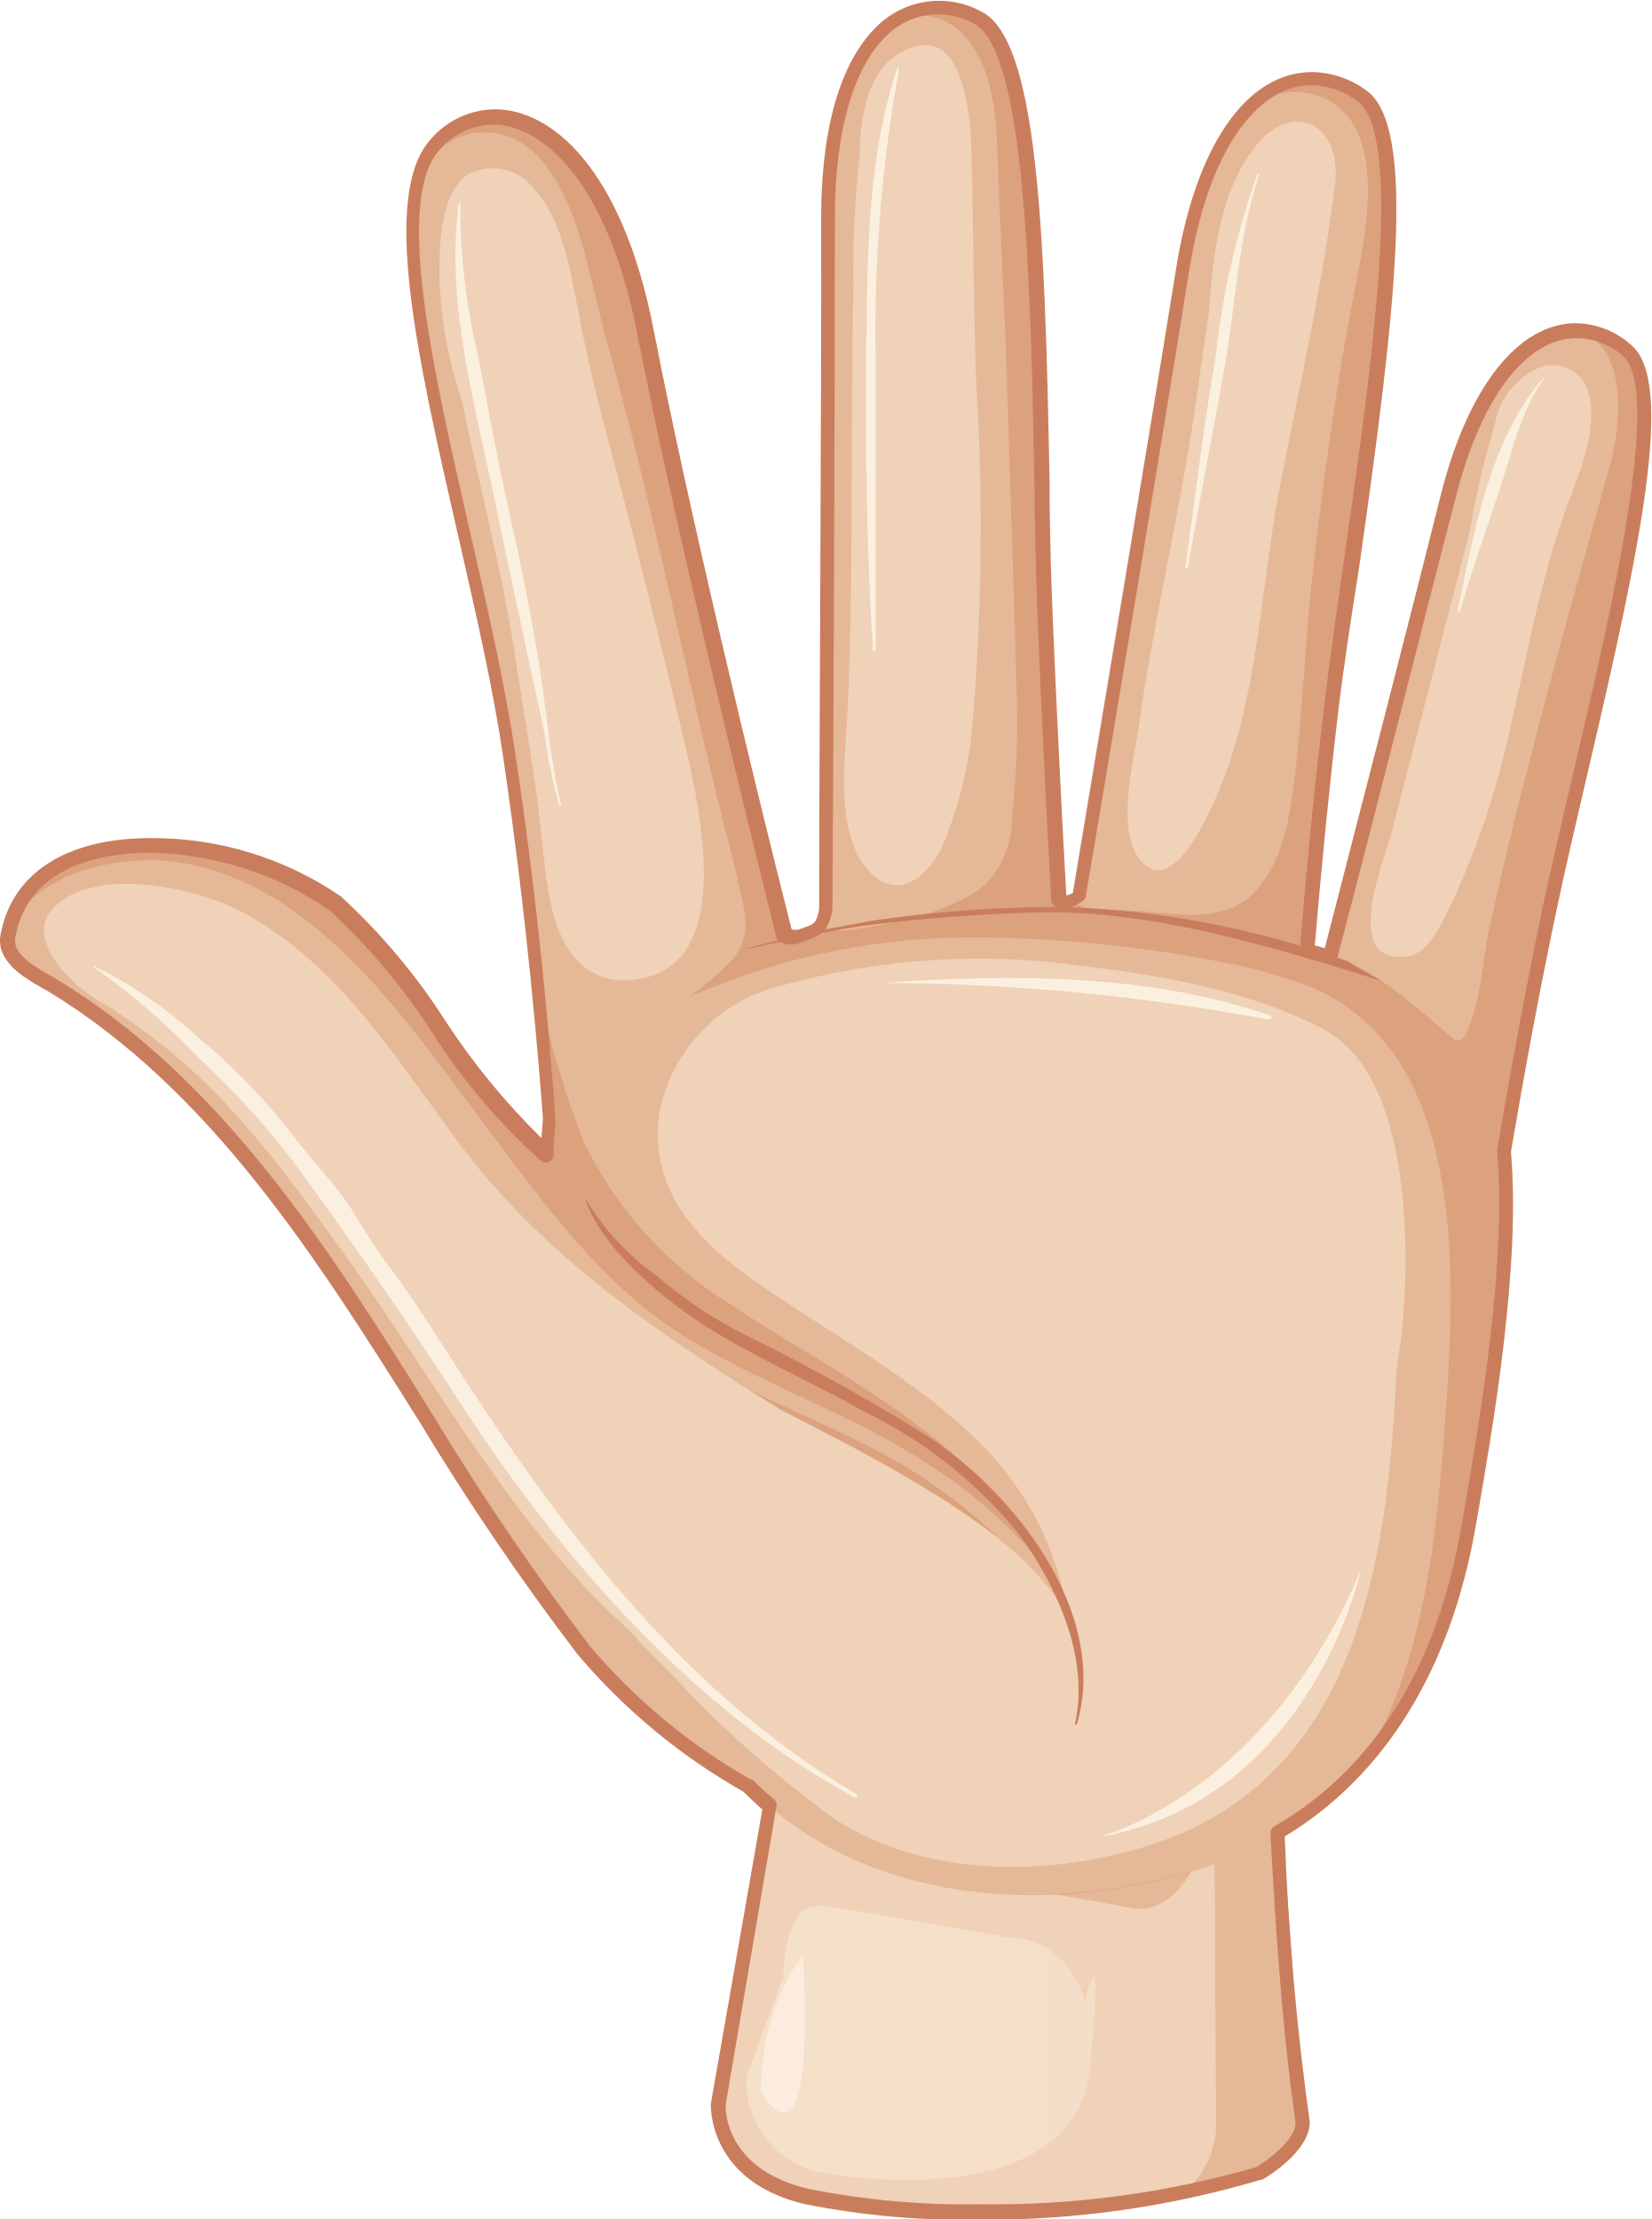
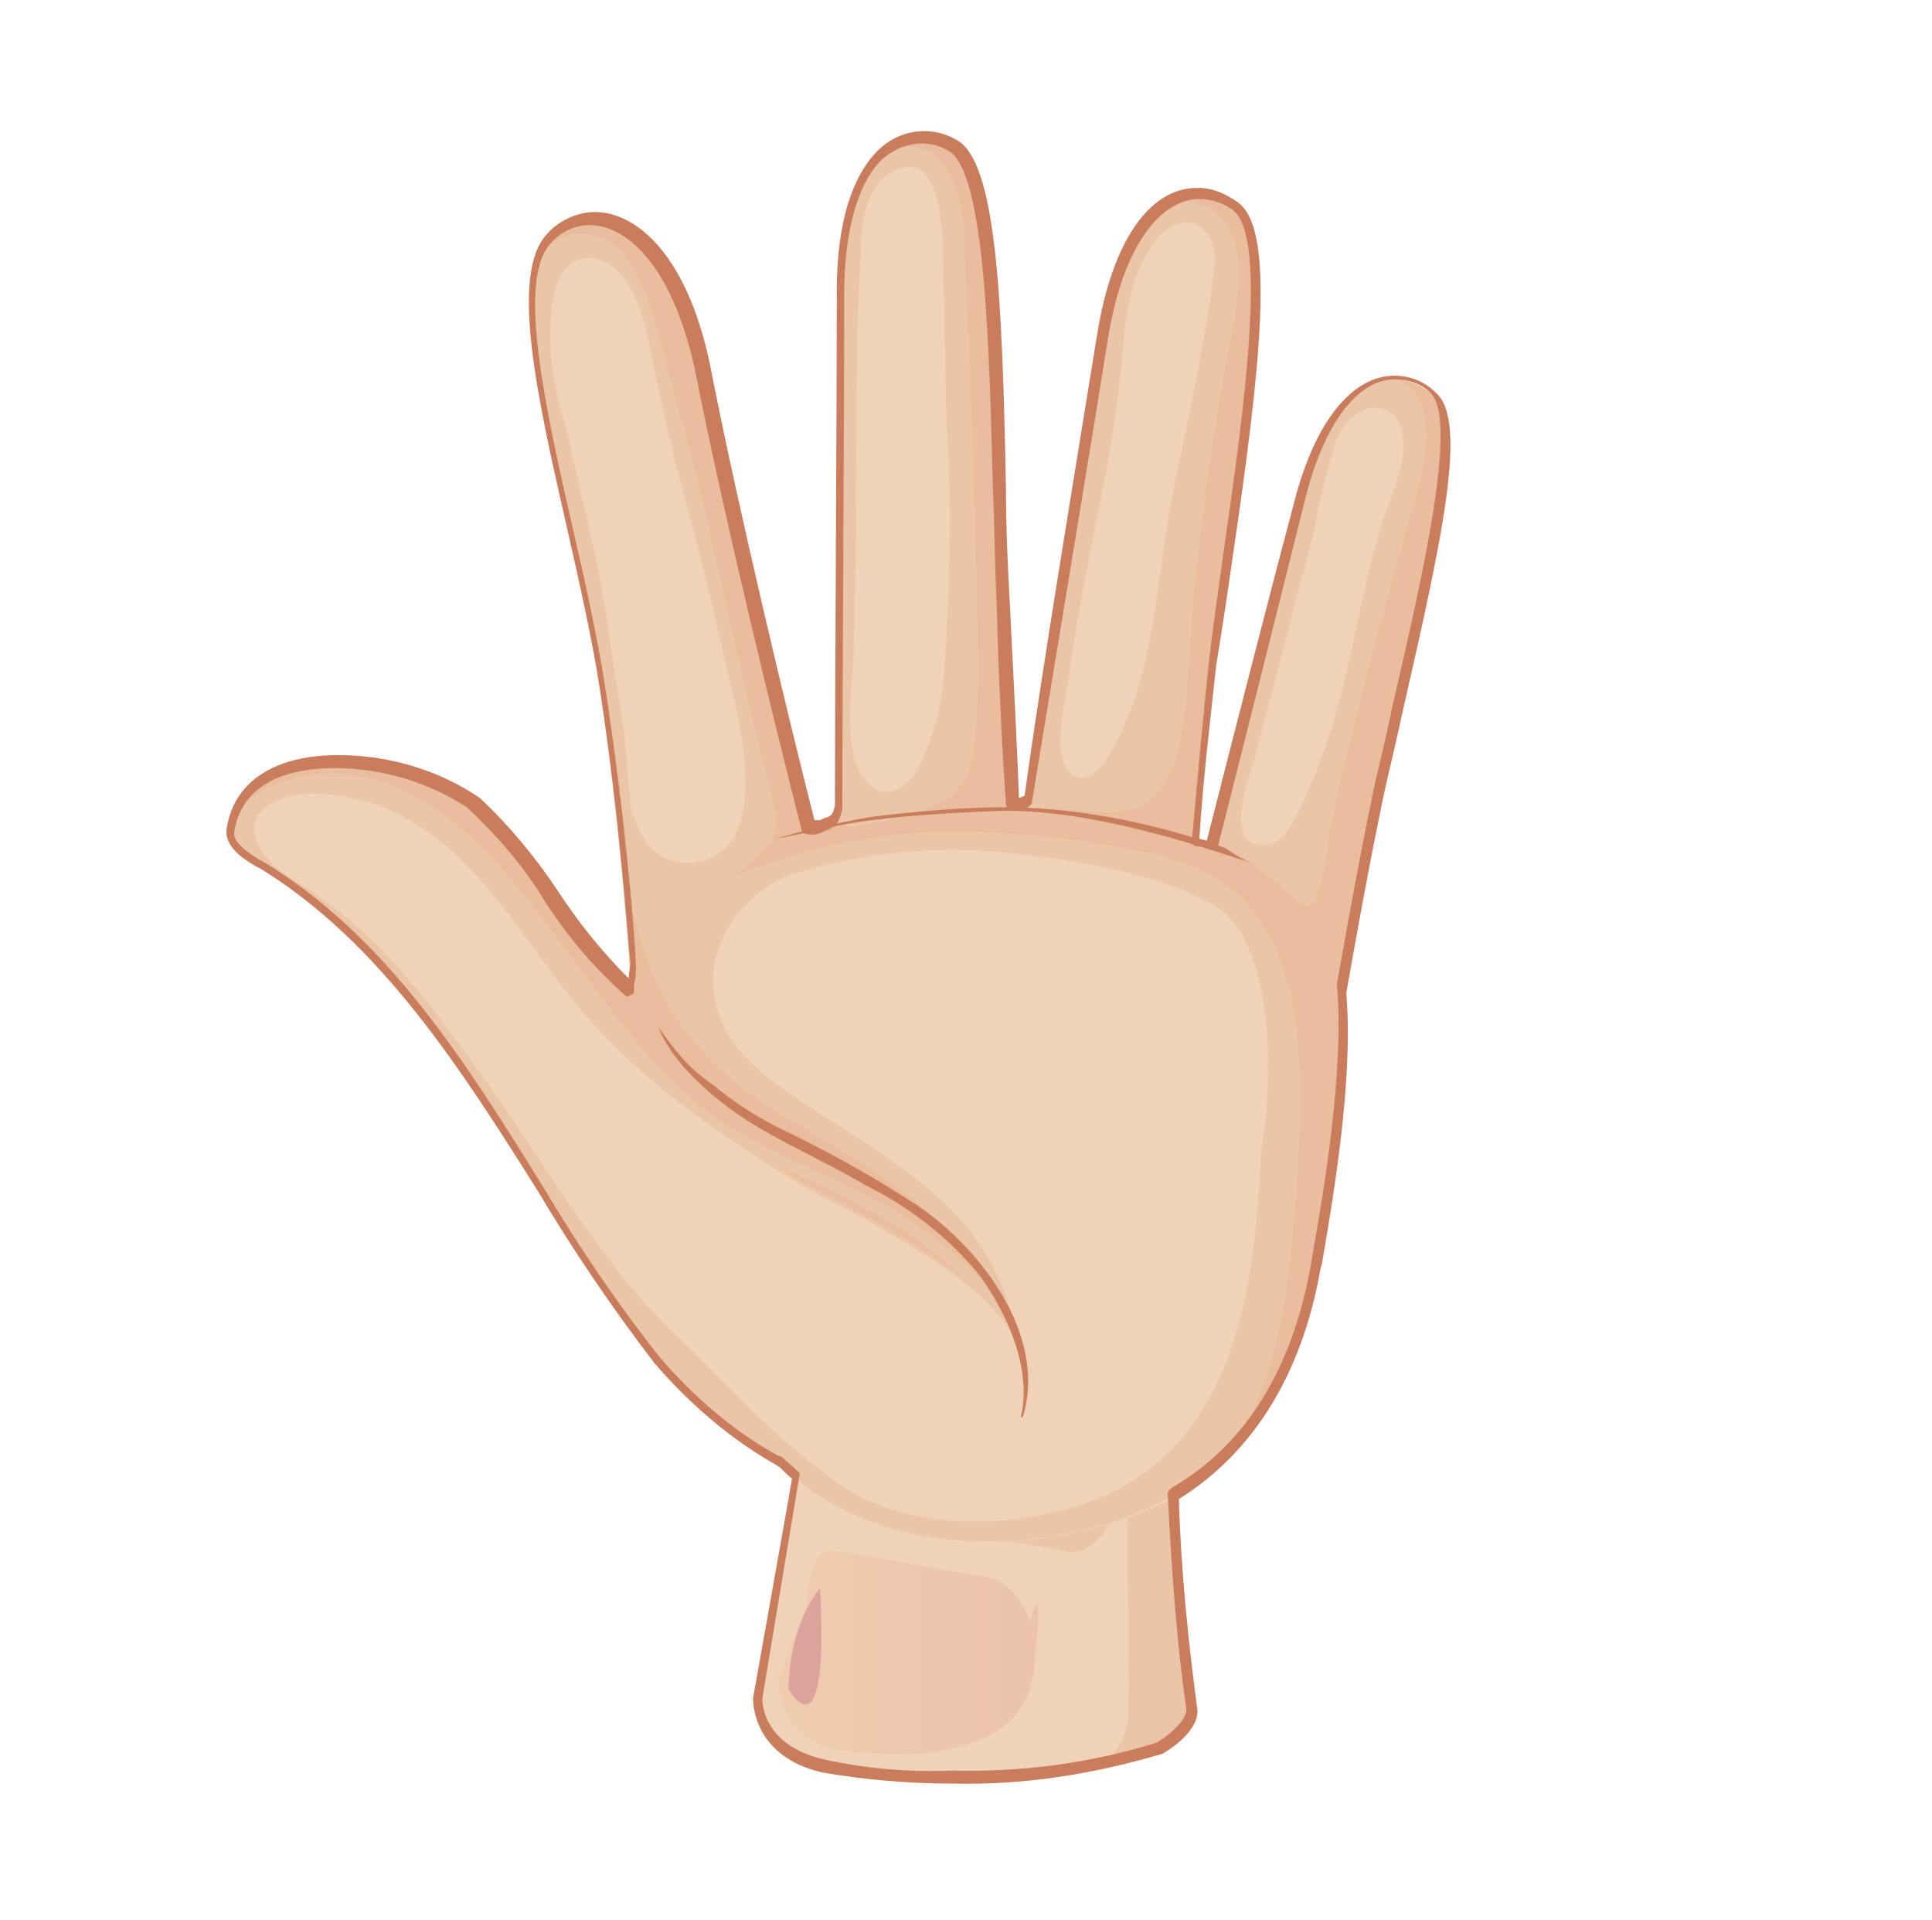
- <svg xmlns="http://www.w3.org/2000/svg" viewBox="0 0 66 88.7">
-   <defs>
-     <style>.cls-1{isolation:isolate;}.cls-2{fill:#e3c5af;}.cls-10,.cls-3{fill:#efd2b7;}.cls-4,.cls-8{fill:#e6b18e;}.cls-4,.cls-5,.cls-7{opacity:0.4;}.cls-4,.cls-7{mix-blend-mode:multiply;}.cls-10,.cls-5,.cls-6{mix-blend-mode:screen;}.cls-5{fill:url(#linear-gradient);}.cls-6{fill:#d49195;opacity:0.7;}.cls-9{fill:#ca7d5c;}.cls-10{opacity:0.8;}</style>
-     <linearGradient id="linear-gradient" x1="32.85" y1="106.93" x2="46.8" y2="106.93" gradientUnits="userSpaceOnUse">
-       <stop offset="0" stop-color="#efc4a4" />
-       <stop offset="1" stop-color="#e6ad99" />
-     </linearGradient>
-   </defs>
-   <g class="cls-1">
-     <g id="Capa_1" data-name="Capa 1">
-       <path class="cls-2" d="M33.89,95.67,31.7,109.4s-.14,2.77,3.51,3.65,12.41,1,18.11-.88c0,0,1.75-1,1.75-2,0,0-.88-14.9-1.32-14.75S33.89,95.67,33.89,95.67Z" transform="translate(-3 -25.27)" />
-       <path class="cls-3" d="M33.89,95.67,31.7,109.4s-.14,2.77,3.51,3.65,12.41,1,18.11-.88c0,0,1.75-1,1.75-2,0,0-.88-14.9-1.32-14.75S33.89,95.67,33.89,95.67Z" transform="translate(-3 -25.27)" />
-       <path class="cls-4" d="M53.75,95.38c-.3.1-10,.2-15.68.25a7.19,7.19,0,0,0,3.33,4.12c2.1,1.16,4.45,1.3,6.75,1.78,4,.83,3.28-10.92,3.46,8.81a3.7,3.7,0,0,1-1.31,2.6,25.6,25.6,0,0,0,3-.77s1.75-1,1.75-2C55.07,110.13,54.19,95.23,53.75,95.38Z" transform="translate(-3 -25.27)" />
-       <path class="cls-5" d="M43.37,102.73c2.34,0,3,2.53,3,2.53s.78-3.41.2,2.63-10.42,4.28-10.42,4.28a3.71,3.71,0,0,1-3.31-3.89l1.46-4s0-3,1.51-2.83S43.37,102.73,43.37,102.73Z" transform="translate(-3 -25.27)" />
-       <path class="cls-6" d="M35.1,103.46s-1.61,1.7-1.7,5.4C33.4,108.86,35.59,112.9,35.1,103.46Z" transform="translate(-3 -25.27)" />
-       <path class="cls-3" d="M28.81,38.52c-1.65-8.47-6.09-10-8.39-7.52-2.82,3.06,1.63,15.59,2.94,24.41C24.59,63.7,25,70.79,25,70.79l10.22-4.72S30.74,48.49,28.81,38.52Z" transform="translate(-3 -25.27)" />
-       <path class="cls-3" d="M45.63,66.78s-.5-8-.85-16.33.14-23.07-2.72-24.5-6,.84-6,8c0,9-.1,30-.1,30Z" transform="translate(-3 -25.27)" />
-       <path class="cls-3" d="M57.42,29.14c-2.6-1.87-6.05-.14-7.18,7-1.4,8.86-4.9,29.55-4.9,29.55L54.76,70s.44-7.92,1.43-16.22S60,31,57.42,29.14Z" transform="translate(-3 -25.27)" />
-       <path class="cls-3" d="M68,39.31c-2.22-1.91-5.52-.61-7.12,5.79-2,8-6.86,26.62-6.86,26.62l8.26,4.71s1-7.2,2.61-14.71S70.24,41.23,68,39.31Z" transform="translate(-3 -25.27)" />
-       <path class="cls-3" d="M62,67.43a11.79,11.79,0,0,0-6.72-4.13c-.22-1.59-1.77-2.7-4.42-3.21a6.39,6.39,0,0,0-4.63.92c-1.95,1.65-2.41-4.27-5.23-4.39-1.65-.06-3.57,2.2-4.88,4.1a5.52,5.52,0,0,1,0,.71c-.16,1.06-.44,1-1,1.22-.83.32-1.13-.62-1.61-1.06a4.47,4.47,0,0,0-2.24-1c-2.18-.28-5.8,1.73-6.28,10.36s1.36,18.24,7.43,25.12,15.84,4.54,15.84,4.54c10.3-1.68,12.78-10,13.51-14.22S64.51,70.83,62,67.43Z" transform="translate(-3 -25.27)" />
-       <path class="cls-3" d="M34.86,77.31a6.57,6.57,0,0,0-.69-1c-2-2.4-5.37-2.62-8-4.09-4.12-2.31-6.2-8-9.79-10.93-3-2.45-12.12-4-13.08,1.38-.17.94,1.07,1.54,1.72,1.93,9.81,5.92,14.39,17.91,21.3,26.61,1.84,2.32,7,6.62,9.34,6.13,3.52-.72.41-9.44.46-12.07S36.22,79.65,34.86,77.31Z" transform="translate(-3 -25.27)" />
-       <g class="cls-7">
-         <path class="cls-8" d="M68,39.31c-2.22-1.91-5.52-.61-7.12,5.79-1.13,4.5-3.17,12.4-4.74,18.43a7.72,7.72,0,0,0-.91-.23v0c.23-2.76.54-6.11.95-9.53,1-8.3,3.84-22.75,1.23-24.61s-6.05-.14-7.18,7c-1,6.24-3,18.36-4.13,25a.85.85,0,0,1-.8.19c-.16-3-.36-6.85-.53-10.81-.36-8.36.14-23.07-2.72-24.5s-6,.84-6,8S36,56,36,61.64c-.16.83-.44.8-1,1a.72.72,0,0,1-.66,0C33,57,30.21,45.75,28.81,38.52c-1.65-8.47-6.09-10-8.39-7.52-2.82,3.06,1.63,15.59,2.94,24.41C24.34,62,24.81,67.91,25,70c0,.3-.05.61-.07.94,0,.14,0,.28,0,.43-3.3-2.66-5.3-7.44-8.49-10-3-2.45-12.12-4-13.08,1.38-.17.94,1.07,1.54,1.72,1.93,9.81,5.92,14.39,17.91,21.3,26.61a24.13,24.13,0,0,0,6.55,5.42c6.09,6.14,15.28,3.93,15.28,3.93,10.3-1.68,12.78-10,13.51-14.22.54-3.15,1.85-10.24,1.43-15.05.45-2.67,1.07-6.1,1.8-9.6C66.47,54.21,70.24,41.23,68,39.31ZM48.5,54.39c.54-3.88,1.44-7.69,2.07-11.56.27-1.62.47-3.3.74-5,.16-2.36.44-4.87,1.83-6.66,1.53-2,3.51-.91,3.22,1.47-.5,4-1.4,8-2.17,11.9s-.86,8.15-2.28,11.85c-.27.69-1.81,4.7-3.19,3.41C47.52,58.71,48.3,55.77,48.5,54.39Zm-11.61-1c.23-5.58.1-11.17.22-16.75a39.72,39.72,0,0,1,.25-5.15c0-1.94.51-4,2.35-4.39,2-.41,2.11,3.49,2.13,4.59.07,3,.07,5.91.18,8.87a95,95,0,0,1-.12,13.29,16.11,16.11,0,0,1-1.26,5.31c-.61,1.25-1.88,2.19-3,.83C36.31,58.44,36.82,55.26,36.89,53.4ZM24.54,57.78c-.27-2.21-.68-4.41-1-6.6-.54-3.35-1.4-6.6-2.08-9.91a16.7,16.7,0,0,1-.9-4.94c0-1.21,0-3.44,1.25-4.16l.1,0a.24.24,0,0,1,.13-.07,2.06,2.06,0,0,1,2.36.8C25.44,34,25.78,36,26.07,37.48c.37,2,.83,3.85,1.34,5.77q1.44,5.39,2.74,10.82c.58,2.47,2.49,9.4-1.39,10.29-2.2.51-3.34-1-3.75-3C24.76,60.19,24.7,59,24.54,57.78ZM59,78.73c-.07.47-.13.93-.19,1.4-.34,7.7-1.63,16.11-9.62,18.82-4,1.35-9.09,1.43-12.76-.92a43.31,43.31,0,0,1-6.58-5.83q-.87-.84-1.68-1.74C23.54,86.33,20.57,80.75,17,75.73c-2.37-3.3-4.79-6.72-8.11-9.14-.42-.31-.92-.66-1.4-1a7.08,7.08,0,0,1-1.48-1c-.69-.63-1.74-1.92-1-2.87,1.46-1.89,5.61-1,7.38-.14,4,2,6.33,5.85,8.87,9.27,3.3,4.45,7.55,7.37,12.17,10.3l.75.47c1.81.94,3.62,1.85,5.34,2.88,2.34,1.4,4.83,3,6.16,5.39a12.19,12.19,0,0,0-3.34-6.76c-2.7-2.76-6.12-4.5-9.24-6.7-2.31-1.64-4.16-3.62-3.75-6.66a6.51,6.51,0,0,1,4.91-5.11,29.43,29.43,0,0,1,12.07-.77c3.24.39,6.71,1,9.62,2.55C59.76,68.5,59.26,76.69,59,78.73Zm4-22.85a32.1,32.1,0,0,1-2,5.54c-.3.64-.91,2-1.75,2.08-2.61.37-1-3.71-.69-4.73,1-3.86,2-7.7,3-11.55.07-.26.13-.54.2-.82a35.64,35.64,0,0,1,1-4.22,3,3,0,0,1,1.82-2.24,1.55,1.55,0,0,1,1.63.46c1,1.46-.16,3.94-.68,5.37C64.38,49.05,63.86,52.52,63,55.88Z" transform="translate(-3 -25.27)" />
+ <svg xmlns="http://www.w3.org/2000/svg" version="1.1" id="Capa_1" x="0px" y="0px" viewBox="0 0 103.9 103.2" style="enable-background:new 0 0 103.9 103.2;" xml:space="preserve">
+   <style type="text/css">
+ 	.st0{fill:#E3C5AF;}
+ 	.st1{fill:#EFD2B7;}
+ 	.st2{opacity:0.4;fill:#E6B18E;enable-background:new    ;}
+ 	.st3{opacity:0.4;fill:url(#SVGID_1_);enable-background:new    ;}
+ 	.st4{opacity:0.7;fill:#D49195;enable-background:new    ;}
+ 	.st5{opacity:0.4;}
+ 	.st6{fill:#E6B18E;}
+ 	.st7{fill:#CA7D5C;}
+ 	.st8{opacity:0.8;fill:#EFD2B7;enable-background:new    ;}
+ </style>
+   <g>
+     <g>
+       <path class="st0" d="M42.9,77.6l-2.2,13.7c0,0-0.1,2.8,3.5,3.7s12.4,1,18.1-0.9c0,0,1.8-1,1.8-2c0,0-0.9-14.9-1.3-14.8    S42.9,77.6,42.9,77.6z" />
+       <path class="st1" d="M42.9,77.6l-2.2,13.7c0,0-0.1,2.8,3.5,3.7s12.4,1,18.1-0.9c0,0,1.8-1,1.8-2c0,0-0.9-14.9-1.3-14.8    S42.9,77.6,42.9,77.6z" />
+       <path class="st2" d="M62.8,77.3c-0.3,0.1-10,0.2-15.7,0.2c0.5,1.7,1.7,3.2,3.3,4.1c2.1,1.2,4.5,1.3,6.8,1.8    c4,0.8,3.3-10.9,3.5,8.8c-0.1,1-0.5,1.9-1.3,2.6c1-0.2,2-0.5,3-0.8c0,0,1.7-1,1.7-2C64.1,92.1,63.2,77.2,62.8,77.3z" />
+       <linearGradient id="SVGID_1_" gradientUnits="userSpaceOnUse" x1="44.879" y1="-14.166" x2="58.829" y2="-14.166" gradientTransform="matrix(1 0 0 -1 -3 74.6894)">
+         <stop offset="0" style="stop-color:#EFC4A4" />
+         <stop offset="1" style="stop-color:#E6AD99" />
+       </linearGradient>
+       <path class="st3" d="M52.4,84.7c2.3,0,3,2.5,3,2.5s0.8-3.4,0.2,2.6s-10.4,4.3-10.4,4.3c-2-0.2-3.4-1.9-3.3-3.9l1.5-4    c0,0,0-3,1.5-2.8S52.4,84.7,52.4,84.7z" />
+       <path class="st4" d="M44.1,85.4c0,0-1.6,1.7-1.7,5.4C42.4,90.8,44.6,94.8,44.1,85.4z" />
+       <path class="st1" d="M37.8,20.4c-1.6-8.5-6.1-10-8.4-7.5c-2.8,3.1,1.6,15.6,2.9,24.4c1.2,8.3,1.6,15.4,1.6,15.4L44.2,48    C44.2,48,39.8,30.4,37.8,20.4z" />
+       <path class="st1" d="M54.7,48.7c0,0-0.5-8-0.8-16.3s0.1-23.1-2.7-24.5s-6,0.8-6,8c0,9-0.1,30-0.1,30L54.7,48.7z" />
+       <path class="st1" d="M66.4,11.1c-2.6-1.9-6-0.1-7.2,7c-1.4,8.9-4.9,29.6-4.9,29.6l9.4,4.3c0,0,0.4-7.9,1.4-16.2    C66.2,27.4,69,12.9,66.4,11.1z" />
+       <path class="st1" d="M77,21.2c-2.2-1.9-5.5-0.6-7.1,5.8c-2,8-6.9,26.6-6.9,26.6l8.3,4.7c0,0,1-7.2,2.6-14.7S79.3,23.2,77,21.2z" />
+       <path class="st1" d="M71,49.4c-1.7-2.1-4.1-3.6-6.7-4.1c-0.2-1.6-1.8-2.7-4.4-3.2c-1.6-0.3-3.3,0-4.6,0.9c-2,1.7-2.4-4.3-5.2-4.4    c-1.7-0.1-3.6,2.2-4.9,4.1c0,0.2,0,0.5,0,0.7c-0.2,1.1-0.4,1-1,1.2c-0.8,0.3-1.1-0.6-1.6-1.1c-0.6-0.5-1.4-0.9-2.2-1    c-2.2-0.3-5.8,1.7-6.3,10.4s1.4,18.2,7.4,25.1s15.8,4.5,15.8,4.5c10.3-1.7,12.8-10,13.5-14.2C71.5,64.1,73.5,52.8,71,49.4z" />
+       <path class="st1" d="M43.9,59.2c-0.2-0.4-0.4-0.7-0.7-1c-2-2.4-5.4-2.6-8-4.1c-4.1-2.3-6.2-8-9.8-10.9c-3-2.5-12.1-4-13.1,1.4    c-0.2,0.9,1.1,1.5,1.7,1.9c9.8,5.9,14.4,17.9,21.3,26.6c1.8,2.3,7,6.6,9.3,6.1c3.5-0.7,0.4-9.4,0.5-12.1S45.2,61.6,43.9,59.2z" />
+       <g class="st5">
+         <path class="st6" d="M77,21.2c-2.2-1.9-5.5-0.6-7.1,5.8c-1.1,4.5-3.2,12.4-4.7,18.4c-0.3-0.1-0.6-0.2-0.9-0.2l0,0     c0.2-2.8,0.5-6.1,1-9.5c1-8.3,3.8-22.8,1.2-24.6c-2.6-1.9-6-0.1-7.2,7c-1,6.2-3,18.4-4.1,25c-0.2,0.2-0.5,0.3-0.8,0.2     c-0.2-3-0.4-6.8-0.5-10.8C53.4,24.1,53.9,9.4,51.1,8s-6,0.8-6,8s0,22,0,27.6c-0.2,0.8-0.4,0.8-1,1c-0.2,0.1-0.5,0.1-0.7,0     c-1.3-5.6-4.1-16.9-5.5-24.1c-1.6-8.5-6.1-10-8.4-7.5c-2.8,3.1,1.6,15.6,2.9,24.4c1,6.6,1.5,12.5,1.6,14.6c0,0.3,0,0.6-0.1,0.9     c0,0.1,0,0.3,0,0.4c-3.3-2.7-5.3-7.4-8.5-10c-3-2.5-12.1-4-13.1,1.4c-0.2,0.9,1.1,1.5,1.7,1.9c9.8,5.9,14.4,17.9,21.3,26.6     c1.8,2.2,4.1,4,6.5,5.4c6.1,6.1,15.3,3.9,15.3,3.9c10.3-1.7,12.8-10,13.5-14.2c0.5-3.2,1.8-10.2,1.4-15.1     c0.4-2.7,1.1-6.1,1.8-9.6C75.5,36.1,79.3,23.2,77,21.2z M57.5,36.3c0.5-3.9,1.4-7.7,2.1-11.6c0.3-1.6,0.5-3.3,0.7-5     c0.2-2.4,0.4-4.9,1.8-6.7c1.5-2,3.5-0.9,3.2,1.5c-0.5,4-1.4,8-2.2,11.9s-0.9,8.1-2.3,11.8c-0.3,0.7-1.8,4.7-3.2,3.4     C56.5,40.6,57.3,37.7,57.5,36.3z M45.9,35.3c0.2-5.6,0.1-11.2,0.2-16.7c0-1.7,0.1-3.4,0.2-5.2c0-1.9,0.5-4,2.3-4.4     c2-0.4,2.1,3.5,2.1,4.6c0.1,3,0.1,5.9,0.2,8.9c0.3,4.4,0.2,8.9-0.1,13.3c-0.1,1.8-0.5,3.6-1.3,5.3c-0.6,1.2-1.9,2.2-3,0.8     C45.3,40.4,45.8,37.2,45.9,35.3L45.9,35.3z M33.6,39.7c-0.3-2.2-0.7-4.4-1-6.6c-0.5-3.3-1.4-6.6-2.1-9.9     c-0.5-1.6-0.9-3.3-0.9-4.9c0-1.2,0-3.4,1.2-4.2h0.1c0,0,0.1-0.1,0.1-0.1c0.9-0.3,1.8,0,2.4,0.8c1,1.1,1.4,3.1,1.7,4.6     c0.4,2,0.8,3.8,1.3,5.8c1,3.6,1.9,7.2,2.7,10.8c0.6,2.5,2.5,9.4-1.4,10.3c-2.2,0.5-3.3-1-3.8-3C33.8,42.1,33.7,40.9,33.6,39.7z      M68,60.7c-0.1,0.5-0.1,0.9-0.2,1.4c-0.3,7.7-1.6,16.1-9.6,18.8c-4,1.3-9.1,1.4-12.8-0.9c-2.4-1.7-4.6-3.7-6.6-5.8     c-0.6-0.6-1.1-1.1-1.7-1.7c-4.6-4.1-7.6-9.7-11.2-14.7c-2.4-3.3-4.8-6.7-8.1-9.1c-0.4-0.3-0.9-0.7-1.4-1c-0.5-0.3-1-0.6-1.5-1     c-0.7-0.6-1.7-1.9-1-2.9c1.5-1.9,5.6-1,7.4-0.1c4,2,6.3,5.9,8.9,9.3c3.3,4.4,7.6,7.4,12.2,10.3l0.8,0.5c1.8,0.9,3.6,1.9,5.3,2.9     c2.3,1.4,4.8,3,6.2,5.4c-0.4-2.5-1.5-4.9-3.3-6.8c-2.7-2.8-6.1-4.5-9.2-6.7c-2.3-1.6-4.2-3.6-3.8-6.7c0.5-2.5,2.4-4.5,4.9-5.1     c3.9-1.1,8-1.4,12.1-0.8c3.2,0.4,6.7,1,9.6,2.5C68.8,50.4,68.3,58.6,68,60.7z M72,37.8c-0.5,1.9-1.2,3.8-2,5.5     c-0.3,0.6-0.9,2-1.8,2.1c-2.6,0.4-1-3.7-0.7-4.7c1-3.9,2-7.7,3-11.5c0.1-0.3,0.1-0.5,0.2-0.8c0.2-1.4,0.6-2.8,1-4.2     c0.2-1,0.9-1.9,1.8-2.2c0.6-0.2,1.2,0,1.6,0.5c1,1.5-0.2,3.9-0.7,5.4C73.4,31,72.9,34.4,72,37.8z" />
      </g>
-       <g class="cls-7">
-         <path class="cls-8" d="M68,39.31a3.11,3.11,0,0,0-1.93-.8c2,.59,1.73,3.71,1.3,5.27-1.12,4.06-2.27,8.12-3.31,12.2-.54,2.12-1.07,4.26-1.53,6.4-.31,1.41-.33,3.06-1,4.34a.29.29,0,0,1-.46.06c-1.55-1.31-3-2.69-4.88-3.36l0,.11a7.72,7.72,0,0,0-.91-.23v0c.23-2.76.54-6.11.95-9.53,1-8.3,3.84-22.75,1.23-24.61a3.21,3.21,0,0,0-4.22.2,2.92,2.92,0,0,1,3,0c2.2,1.39,1.32,5.4.92,7.42-.74,3.79-1.27,7.64-1.7,11.47-.28,2.51-.37,5-.65,7.55-.18,1.63-.4,3.59-1.48,4.92-1.48,1.83-3.87.84-5.9.94a2,2,0,0,1-1.62-.42.75.75,0,0,1-.49,0c-.16-3-.36-6.85-.53-10.81-.36-8.36.14-23.07-2.72-24.5a3.19,3.19,0,0,0-3.53.29,2.38,2.38,0,0,1,2.84.31c1.34,1.3,1.45,3.41,1.5,5.16.11,3.15.3,6.3.39,9.45.11,3.77.25,7.53.35,11.3A38,38,0,0,1,43.45,58a3.86,3.86,0,0,1-1.05,2.61c-1.33,1.12-3.63,1.57-5.33,1.82a2.06,2.06,0,0,1-1.3-.19c-.17.24-.41.28-.75.41a.72.72,0,0,1-.66,0C33,57,30.21,45.75,28.81,38.52c-1.65-8.47-6.09-10-8.39-7.52a3.17,3.17,0,0,0-.68,1.36,2.93,2.93,0,0,1,2.07-1.75c3.92-.62,4.64,5.42,5.36,8,1.75,6.16,3,12.42,4.52,18.64.36,1.48.79,3,1.07,4.46a2.29,2.29,0,0,1-.42,1.84,10.67,10.67,0,0,1-1.81,1.56c.53-.22,1.06-.41,1.58-.62a27.72,27.72,0,0,1,9.63-1.75A52.3,52.3,0,0,1,52,63.76a15.33,15.33,0,0,1,2.35.61c7,1.92,6.88,10.76,6.48,16.67-.28,4.17-.6,8.48-2.17,12.39a12.05,12.05,0,0,1-1.34,2.45,18.75,18.75,0,0,0,4.33-9.51c.54-3.15,1.85-10.24,1.43-15.05.45-2.67,1.07-6.1,1.8-9.6C66.47,54.21,70.24,41.23,68,39.31Z" transform="translate(-3 -25.27)" />
-         <path class="cls-8" d="M32.22,77.43a15.72,15.72,0,0,1-5.9-6.54,36.93,36.93,0,0,1-1.82-6.25c.24,2.44.39,4.34.46,5.35,0,.3-.05.61-.07.94,0,.14,0,.28,0,.43-3.3-2.66-5.3-7.44-8.49-10-3-2.44-12-4-13.06,1.29a3,3,0,0,1,.53-1c1.15-1.49,3.44-2,5.22-2,6,.18,10,6.2,13.25,10.53,2.25,3,4.56,6.27,7.77,8.35s7,3.23,10.22,5.42a19.23,19.23,0,0,1,4,3.47C42,82.79,36.4,80.2,32.22,77.43Z" transform="translate(-3 -25.27)" />
-         <path class="cls-8" d="M33,80.85l.41.26.75.47c1.81.94,3.62,1.85,5.34,2.88a29.27,29.27,0,0,1,3.44,2.33,20.57,20.57,0,0,0-4.59-3.37C36.61,82.47,34.77,81.72,33,80.85Z" transform="translate(-3 -25.27)" />
+       <g class="st5">
+         <path class="st6" d="M77,21.2c-0.5-0.5-1.2-0.8-1.9-0.8c2,0.6,1.7,3.7,1.3,5.3c-1.1,4.1-2.3,8.1-3.3,12.2     c-0.5,2.1-1.1,4.3-1.5,6.4c-0.3,1.4-0.3,3.1-1,4.3c-0.1,0.1-0.3,0.2-0.4,0.1c0,0,0,0-0.1,0c-1.6-1.3-3-2.7-4.9-3.4v0.1     c-0.3-0.1-0.6-0.2-0.9-0.2l0,0c0.2-2.8,0.5-6.1,0.9-9.5c1-8.3,3.8-22.8,1.2-24.6c-1.3-1-3.1-0.9-4.2,0.2c0.9-0.6,2.1-0.6,3,0     c2.2,1.4,1.3,5.4,0.9,7.4c-0.7,3.8-1.3,7.6-1.7,11.5c-0.3,2.5-0.4,5-0.6,7.5c-0.2,1.6-0.4,3.6-1.5,4.9c-1.5,1.8-3.9,0.8-5.9,0.9     c-0.6,0.1-1.2,0-1.6-0.4c-0.2,0.1-0.3,0.1-0.5,0c-0.2-3-0.4-6.8-0.5-10.8C53.5,24,54,9.3,51.1,7.9c-1.1-0.6-2.5-0.5-3.5,0.3     c0.9-0.5,2.1-0.4,2.8,0.3c1.3,1.3,1.5,3.4,1.5,5.2c0.1,3.2,0.3,6.3,0.4,9.4c0.1,3.8,0.2,7.5,0.3,11.3c0.1,1.9,0,3.7-0.2,5.6     c0,1-0.4,1.9-1,2.6c-1.3,1.1-3.6,1.6-5.3,1.8c-0.4,0.1-0.9,0-1.3-0.2c-0.2,0.2-0.4,0.3-0.8,0.4c-0.2,0.1-0.5,0.1-0.7,0     c-1.4-5.7-4.2-16.9-5.6-24.1c-1.6-8.5-6.1-10-8.4-7.5c-0.3,0.4-0.6,0.9-0.7,1.4c0.4-0.9,1.1-1.5,2.1-1.8c3.9-0.6,4.6,5.4,5.4,8     c1.8,6.2,3,12.4,4.5,18.6c0.4,1.5,0.8,3,1.1,4.5c0.1,0.6,0,1.3-0.4,1.8c-0.5,0.6-1.2,1.1-1.8,1.6c0.5-0.2,1.1-0.4,1.6-0.6     c3.1-1.1,6.3-1.7,9.6-1.8c3.4,0,6.9,0.3,10.3,1c0.8,0.1,1.6,0.3,2.3,0.6c7,1.9,6.9,10.8,6.5,16.7c-0.3,4.2-0.6,8.5-2.2,12.4     c-0.4,0.9-0.8,1.7-1.3,2.4c2.3-2.7,3.8-6,4.3-9.5c0.5-3.2,1.8-10.2,1.4-15.1c0.4-2.7,1.1-6.1,1.8-9.6     C75.5,36.1,79.3,23.2,77,21.2z" />
+         <path class="st6" d="M41.2,59.4c-2.5-1.6-4.6-3.8-5.9-6.5c-0.8-2-1.4-4.1-1.8-6.2c0.2,2.4,0.4,4.3,0.5,5.3c0,0.3,0,0.6-0.1,0.9     c0,0.1,0,0.3,0,0.4c-3.3-2.7-5.3-7.4-8.5-10c-3-2.4-12-4-13.1,1.3c0.1-0.4,0.3-0.7,0.5-1c1.2-1.5,3.4-2,5.2-2     c6,0.2,10,6.2,13.2,10.5c2.3,3,4.6,6.3,7.8,8.3c3.2,2.1,7,3.2,10.2,5.4c1.5,1,2.8,2.1,4,3.5C51,64.7,45.4,62.1,41.2,59.4z" />
+         <path class="st6" d="M42,62.8l0.4,0.3l0.8,0.5c1.8,0.9,3.6,1.9,5.3,2.9c1.2,0.7,2.3,1.5,3.4,2.3c-1.4-1.3-2.9-2.5-4.6-3.4     C45.6,64.4,43.8,63.6,42,62.8z" />
      </g>
-       <path class="cls-9" d="M40,82.63a81.43,81.43,0,0,0-7.22-4,17,17,0,0,1-3.45-2.3,10.15,10.15,0,0,1-2.88-3.07s-.06,0-.05,0c.69,1.87,2.8,3.67,4.41,4.76,2.1,1.41,4.54,2.43,6.74,3.68a18.2,18.2,0,0,1,6.19,4.91c1.54,2.11,2.82,5,2.22,7.59,0,0,.07,0,.08,0C47.35,89.75,43.52,84.89,40,82.63Z" transform="translate(-3 -25.27)" />
-       <path class="cls-10" d="M37.26,97c-6.68-3.88-11.53-10.21-15.68-16.58-1.06-1.63-2.07-3.28-3.25-4.83-.56-.75-1-1.59-1.53-2.35s-1.37-1.63-2-2.47a24.8,24.8,0,0,0-3.84-4A18.06,18.06,0,0,0,6.79,63.9s-.07,0,0,.06a27.92,27.92,0,0,1,4.12,3.57,32.67,32.67,0,0,1,3.77,4.12C17,74.8,19.22,78,21.38,81.33c4,6.15,9.26,12.27,15.8,15.8C37.21,97.14,37.3,97.06,37.26,97Z" transform="translate(-3 -25.27)" />
-       <path class="cls-10" d="M24.59,52.09c-.34-2.15-.77-4.28-1.25-6.41s-.83-4.09-1.22-6.14a25.59,25.59,0,0,1-.72-6.15s-.06,0-.06,0c-.55,4,.67,8.14,1.46,12,.43,2.11.9,4.22,1.34,6.33.21,1,.46,2,.65,3.06a20.38,20.38,0,0,0,.56,2.69s.08,0,.08-.05C25,55.73,24.87,53.87,24.59,52.09Z" transform="translate(-3 -25.27)" />
-       <path class="cls-10" d="M38.86,28c-1.15,3.49-1.19,7.11-1.23,10.76-.05,4.18,0,8.39.26,12.55,0,0,.11,0,.11-.07,0-3.87,0-7.73,0-11.6A58.56,58.56,0,0,1,38.94,28S38.86,28,38.86,28Z" transform="translate(-3 -25.27)" />
-       <path class="cls-10" d="M53.25,32.25a32.06,32.06,0,0,0-1.66,7.25c-.48,2.81-.83,5.64-1.21,8.46,0,.07.1,0,.11-.05.46-2.69,1-5.36,1.46-8s.55-5.18,1.37-7.64C53.33,32.19,53.26,32.23,53.25,32.25Z" transform="translate(-3 -25.27)" />
-       <path class="cls-10" d="M64.65,40.41c-2.11,2.46-2.75,6.2-3.4,9.31,0,.06.11,0,.12-.06.45-1.59,1-3.11,1.52-4.66s.84-3.2,1.81-4.58C64.73,40.37,64.67,40.39,64.65,40.41Z" transform="translate(-3 -25.27)" />
-       <path class="cls-10" d="M53.81,65.88c-4.89-1.71-10.45-1.68-15.55-1.32,0,0-.07,0,0,0a84.75,84.75,0,0,1,15.41,1.46C53.7,66.08,53.9,65.91,53.81,65.88Z" transform="translate(-3 -25.27)" />
-       <path class="cls-9" d="M56.86,63.7A37.23,37.23,0,0,0,45.4,61.52a52.12,52.12,0,0,0-7.38.53,53.06,53.06,0,0,0-5.35,1.18s-.05,0,0,0c1.74-.32,3.43-.79,5.22-1a66.77,66.77,0,0,1,6.78-.49c4.41-.08,9.37,1.42,13.56,2.75C57.77,64.23,57.32,64,56.86,63.7Z" transform="translate(-3 -25.27)" />
-       <path class="cls-10" d="M57.4,88s-1.95,9.25-10.51,10.71C46.89,98.71,53.6,97.06,57.4,88Z" transform="translate(-3 -25.27)" />
-       <path class="cls-9" d="M42.14,114h0a32.8,32.8,0,0,1-7-.63c-3.84-.92-3.73-3.92-3.73-4L33.47,97.6c-.28-.25-.53-.48-.76-.71a24.59,24.59,0,0,1-6.61-5.47,103.5,103.5,0,0,1-6.31-9.28C15.68,75.6,11.43,68.83,4.88,64.87l-.22-.12c-.73-.42-1.82-1.06-1.64-2.1.44-2.46,2.61-3.88,6-3.88a13.35,13.35,0,0,1,7.59,2.32,25.11,25.11,0,0,1,4.2,5,28,28,0,0,0,3.83,4.67l.06-.79c-.16-2.13-.62-7.92-1.6-14.51-.4-2.73-1.12-5.85-1.81-8.87-1.6-7-3.1-13.55-1.06-15.77a3.41,3.41,0,0,1,2.56-1.18c2.23,0,5.07,2.32,6.34,8.83,1.37,7.08,4,18,5.51,23.95a.53.53,0,0,0,.3,0l.22-.08c.37-.13.47-.16.58-.72,0-5.9.1-20.53.08-27.61,0-4.49,1.17-6.63,2.17-7.63a3.54,3.54,0,0,1,4.23-.65c2.24,1.12,2.54,8.48,2.73,18.77,0,2.16.07,4.21.15,6,.17,4,.37,7.92.52,10.56a.86.86,0,0,0,.26-.1C47,54.24,49,42.28,50,36.05c.78-4.95,2.82-7.9,5.45-7.9a3.76,3.76,0,0,1,2.18.75c2,1.46,1.16,8.77-.3,19C57,50,56.69,52,56.48,53.78c-.34,2.86-.65,6-.93,9.28l.4.11C57.47,57.28,59.49,49.46,60.6,45c1.08-4.26,3.09-6.81,5.39-6.81a3.4,3.4,0,0,1,2.22.88c1.75,1.51.35,8.13-1.81,17.33-.45,1.94-.88,3.77-1.21,5.36-.62,2.94-1.22,6.15-1.8,9.55.4,4.55-.72,11-1.32,14.47l-.11.62c-1,5.61-3.6,9.85-7.61,12.28a112.13,112.13,0,0,0,1,11.42c0,1.16-1.7,2.19-1.9,2.3l-.05,0A38.66,38.66,0,0,1,42.14,114ZM9,59.36c-1.79,0-4.87.44-5.39,3.39-.12.64.73,1.13,1.35,1.49l.23.13c6.67,4,11,10.86,15.11,17.46a103,103,0,0,0,6.27,9.23A23.93,23.93,0,0,0,33,96.4l.07,0a11.79,11.79,0,0,0,.87.8.28.28,0,0,1,.1.24L32,109.42c0,.1-.07,2.54,3.29,3.34a32,32,0,0,0,6.86.62A37.77,37.77,0,0,0,53.2,111.9c.46-.27,1.58-1.09,1.58-1.77,0-.21-.58-3.34-1-11.58a.31.31,0,0,1,.15-.27c4-2.31,6.54-6.45,7.48-12l.11-.62c.6-3.45,1.71-9.88,1.32-14.36v-.07c.58-3.42,1.19-6.66,1.8-9.61.34-1.6.77-3.43,1.22-5.37,1.53-6.48,3.61-15.36,2-16.76A2.82,2.82,0,0,0,66,38.79c-2,0-3.82,2.39-4.82,6.38C60,49.68,58,57.69,56.44,63.6a.3.3,0,0,1-.14.19.36.36,0,0,1-.23,0c-.53-.16-.88-.23-.88-.23a.34.34,0,0,1-.24-.33c.28-3.4.6-6.6.95-9.53.21-1.77.5-3.8.81-6,1.09-7.58,2.45-17,.54-18.39a3.16,3.16,0,0,0-1.84-.64c-1.79,0-4,1.95-4.88,7.41-1,6.27-3,18.34-4.13,25a.29.29,0,0,1-.11.19,1.16,1.16,0,0,1-1.07.24.29.29,0,0,1-.2-.26c-.15-2.65-.36-6.67-.53-10.82-.08-1.77-.12-3.82-.15-6C44.2,36.8,44,27.26,41.93,26.22a2.92,2.92,0,0,0-3.56.54c-1.3,1.3-2,3.86-2,7.21,0,7.08-.06,21.71-.1,27.67-.17.89-.47,1-1,1.21l-.2.07a1,1,0,0,1-.9,0,.3.3,0,0,1-.14-.19c-1.48-5.94-4.17-17-5.56-24.12-1.2-6.17-3.85-8.36-5.76-8.36a2.85,2.85,0,0,0-2.13,1c-1.83,2-.29,8.73,1.2,15.25.69,3,1.41,6.17,1.82,8.92,1,6.6,1.45,12.41,1.6,14.6,0,.34-.05.65-.07,1v.43a.29.29,0,0,1-.17.25.29.29,0,0,1-.31,0,25.11,25.11,0,0,1-4.39-5.17,24.6,24.6,0,0,0-4.09-4.87A13,13,0,0,0,9,59.36Z" transform="translate(-3 -25.27)" />
+       <path class="st7" d="M49,64.6c-2.3-1.5-4.7-2.8-7.2-4c-1.2-0.6-2.4-1.4-3.5-2.3c-1.2-0.8-2.1-1.9-2.9-3.1c0,0-0.1,0,0,0    c0.7,1.9,2.8,3.7,4.4,4.8c2.1,1.4,4.5,2.4,6.7,3.7c2.4,1.2,4.5,2.8,6.2,4.9c1.5,2.1,2.8,5,2.2,7.6c0,0,0.1,0,0.1,0    C56.4,71.7,52.5,66.8,49,64.6z" />
+       <path class="st8" d="M46.3,78.9C39.6,75,34.8,68.7,30.6,62.3c-1.1-1.6-2.1-3.3-3.2-4.8c-0.6-0.8-1-1.6-1.5-2.3s-1.4-1.6-2-2.5    c-1.1-1.5-2.4-2.8-3.8-4c-1.2-1.1-2.7-2.1-4.2-2.9c0,0-0.1,0,0,0.1c1.5,1.1,2.9,2.2,4.1,3.6c1.4,1.3,2.6,2.6,3.8,4.1    c2.3,3.1,4.5,6.3,6.7,9.7c4,6.2,9.3,12.3,15.8,15.8C46.2,79.1,46.3,79,46.3,78.9z" />
+       <path class="st8" d="M33.6,34c-0.3-2.1-0.8-4.3-1.2-6.4c-0.5-2.1-0.8-4.1-1.2-6.1c-0.5-2-0.7-4.1-0.7-6.2h-0.1    c-0.5,4,0.7,8.1,1.5,12c0.4,2.1,0.9,4.2,1.3,6.3c0.2,1,0.5,2,0.6,3.1c0.1,0.9,0.3,1.8,0.6,2.7c0,0,0.1,0,0.1,0    C34,37.7,33.9,35.8,33.6,34z" />
+       <path class="st8" d="M47.9,9.9c-1.2,3.5-1.2,7.1-1.2,10.8c0,4.2,0,8.4,0.3,12.5c0,0,0.1,0,0.1-0.1c0-3.9,0-7.7,0-11.6    C47,17.7,47.3,13.8,47.9,9.9L47.9,9.9z" />
+       <path class="st8" d="M62.3,14.2c-0.8,2.3-1.4,4.8-1.7,7.3c-0.5,2.8-0.8,5.6-1.2,8.5c0,0.1,0.1,0,0.1,0c0.5-2.7,1-5.4,1.5-8    S61.5,16.7,62.3,14.2C62.4,14.1,62.3,14.2,62.3,14.2z" />
+       <path class="st8" d="M73.7,22.3c-2.1,2.5-2.8,6.2-3.4,9.3c0,0.1,0.1,0,0.1-0.1c0.5-1.6,1-3.1,1.5-4.7    C72.4,25.4,72.8,23.7,73.7,22.3C73.8,22.3,73.7,22.3,73.7,22.3z" />
+       <path class="st8" d="M62.8,47.8c-4.9-1.7-10.5-1.7-15.5-1.3c0,0-0.1,0,0,0c5.2,0,10.3,0.5,15.4,1.5C62.7,48,62.9,47.8,62.8,47.8z" />
+       <path class="st7" d="M65.9,45.6c-3.7-1.3-7.5-2.1-11.5-2.2c-2.5,0-4.9,0.2-7.4,0.5c-1.8,0.3-3.6,0.7-5.3,1.2c0,0,0,0,0,0    c1.7-0.3,3.4-0.8,5.2-1c2.3-0.3,4.5-0.4,6.8-0.5c4.4-0.1,9.4,1.4,13.6,2.8C66.8,46.2,66.3,45.9,65.9,45.6z" />
+       <path class="st8" d="M66.4,69.9c0,0-2,9.2-10.5,10.7C55.9,80.6,62.6,79,66.4,69.9z" />
+       <path class="st7" d="M51.2,95.9L51.2,95.9c-2.3,0-4.7-0.2-7-0.6c-3.8-0.9-3.7-3.9-3.7-4l2.1-11.8c-0.3-0.2-0.5-0.5-0.8-0.7    c-2.5-1.4-4.7-3.3-6.6-5.5c-2.3-3-4.4-6.1-6.3-9.3c-4.1-6.5-8.4-13.3-14.9-17.3l-0.2-0.1c-0.7-0.4-1.8-1.1-1.6-2.1    c0.4-2.5,2.6-3.9,6-3.9c2.7,0,5.4,0.8,7.6,2.3c1.6,1.5,3,3.2,4.2,5c1.1,1.7,2.4,3.3,3.8,4.7l0.1-0.8c-0.2-2.1-0.6-7.9-1.6-14.5    c-0.4-2.7-1.1-5.8-1.8-8.9c-1.6-7-3.1-13.6-1.1-15.8c0.6-0.7,1.6-1.2,2.6-1.2c2.2,0,5.1,2.3,6.3,8.8c1.4,7.1,4,18,5.5,23.9    c0.1,0,0.2,0,0.3,0l0.2-0.1c0.4-0.1,0.5-0.2,0.6-0.7c0-5.9,0.1-20.5,0.1-27.6c0-4.5,1.2-6.6,2.2-7.6c1.1-1.1,2.8-1.4,4.2-0.6    c2.2,1.1,2.5,8.5,2.7,18.8c0,2.2,0.1,4.2,0.2,6c0.2,4,0.4,7.9,0.5,10.6c0.1,0,0.2-0.1,0.3-0.1C56,36.2,58,24.2,59,18    c0.8-5,2.8-7.9,5.4-7.9c0.8,0,1.5,0.3,2.2,0.8c2,1.5,1.2,8.8-0.3,19c-0.3,2.1-0.6,4.1-0.9,5.9c-0.3,2.9-0.7,6-0.9,9.3l0.4,0.1    c1.5-5.9,3.5-13.7,4.7-18.2c1.1-4.3,3.1-6.8,5.4-6.8c0.8,0,1.6,0.3,2.2,0.9c1.8,1.5,0.3,8.1-1.8,17.3c-0.4,1.9-0.9,3.8-1.2,5.4    c-0.6,2.9-1.2,6.2-1.8,9.6c0.4,4.6-0.7,11-1.3,14.5L71,68.3c-1,5.6-3.6,9.8-7.6,12.3c0.1,3.8,0.5,7.6,1,11.4    c0,1.2-1.7,2.2-1.9,2.3h0C58.8,95.4,55,96,51.2,95.9z M18,41.3c-1.8,0-4.9,0.4-5.4,3.4c-0.1,0.6,0.7,1.1,1.3,1.5l0.2,0.1    c6.7,4,11,10.9,15.1,17.5c1.9,3.2,4,6.3,6.3,9.2c1.8,2.1,4,4,6.4,5.3h0.1c0.3,0.3,0.6,0.5,0.9,0.8c0.1,0.1,0.1,0.1,0.1,0.2l-2,12    c0,0.1-0.1,2.5,3.3,3.3c2.3,0.5,4.6,0.7,6.9,0.6c3.7,0.1,7.5-0.4,11-1.5c0.5-0.3,1.6-1.1,1.6-1.8c0-0.2-0.6-3.3-1-11.6    c0-0.1,0.1-0.2,0.2-0.3c4-2.3,6.5-6.4,7.5-12l0.1-0.6c0.6-3.4,1.7-9.9,1.3-14.4v-0.1c0.6-3.4,1.2-6.7,1.8-9.6    c0.3-1.6,0.8-3.4,1.2-5.4c1.5-6.5,3.6-15.4,2-16.8c-0.5-0.5-1.2-0.7-1.9-0.7c-2,0-3.8,2.4-4.8,6.4C69,31.6,67,39.6,65.5,45.5    c0,0.1-0.1,0.1-0.1,0.2c-0.1,0-0.2,0-0.2,0c-0.5-0.2-0.9-0.2-0.9-0.2c-0.1,0-0.2-0.2-0.2-0.3c0.3-3.4,0.6-6.6,0.9-9.5    c0.2-1.8,0.5-3.8,0.8-6c1.1-7.6,2.4-17,0.5-18.4c-0.5-0.4-1.2-0.6-1.8-0.6c-1.8,0-4,2-4.9,7.4c-1,6.3-3,18.3-4.1,25    c0,0.1,0,0.1-0.1,0.2c-0.3,0.3-0.7,0.3-1.1,0.2c-0.1,0-0.2-0.1-0.2-0.3c-0.2-2.7-0.4-6.7-0.5-10.8c-0.1-1.8-0.1-3.8-0.2-6    C53.2,18.7,53,9.2,51,8.1c-1.2-0.7-2.6-0.4-3.6,0.5c-1.3,1.3-2,3.9-2,7.2c0,7.1-0.1,21.7-0.1,27.7c-0.2,0.9-0.5,1-1,1.2l-0.2,0.1    c-0.3,0.1-0.6,0.1-0.9,0c-0.1,0-0.1-0.1-0.1-0.2c-1.5-5.9-4.2-17-5.6-24.1c-1.2-6.2-3.8-8.4-5.8-8.4c-0.8,0-1.6,0.4-2.1,1    c-1.8,2-0.3,8.7,1.2,15.3c0.7,3,1.4,6.2,1.8,8.9c1,6.6,1.5,12.4,1.6,14.6c0,0.3,0,0.7-0.1,1v0.4c0,0.1-0.1,0.2-0.2,0.2    c-0.1,0.1-0.2,0.1-0.3,0c-1.7-1.5-3.2-3.3-4.4-5.2c-1.1-1.8-2.5-3.4-4.1-4.9C23.1,42.1,20.6,41.3,18,41.3z" />
    </g>
  </g>
</svg>
